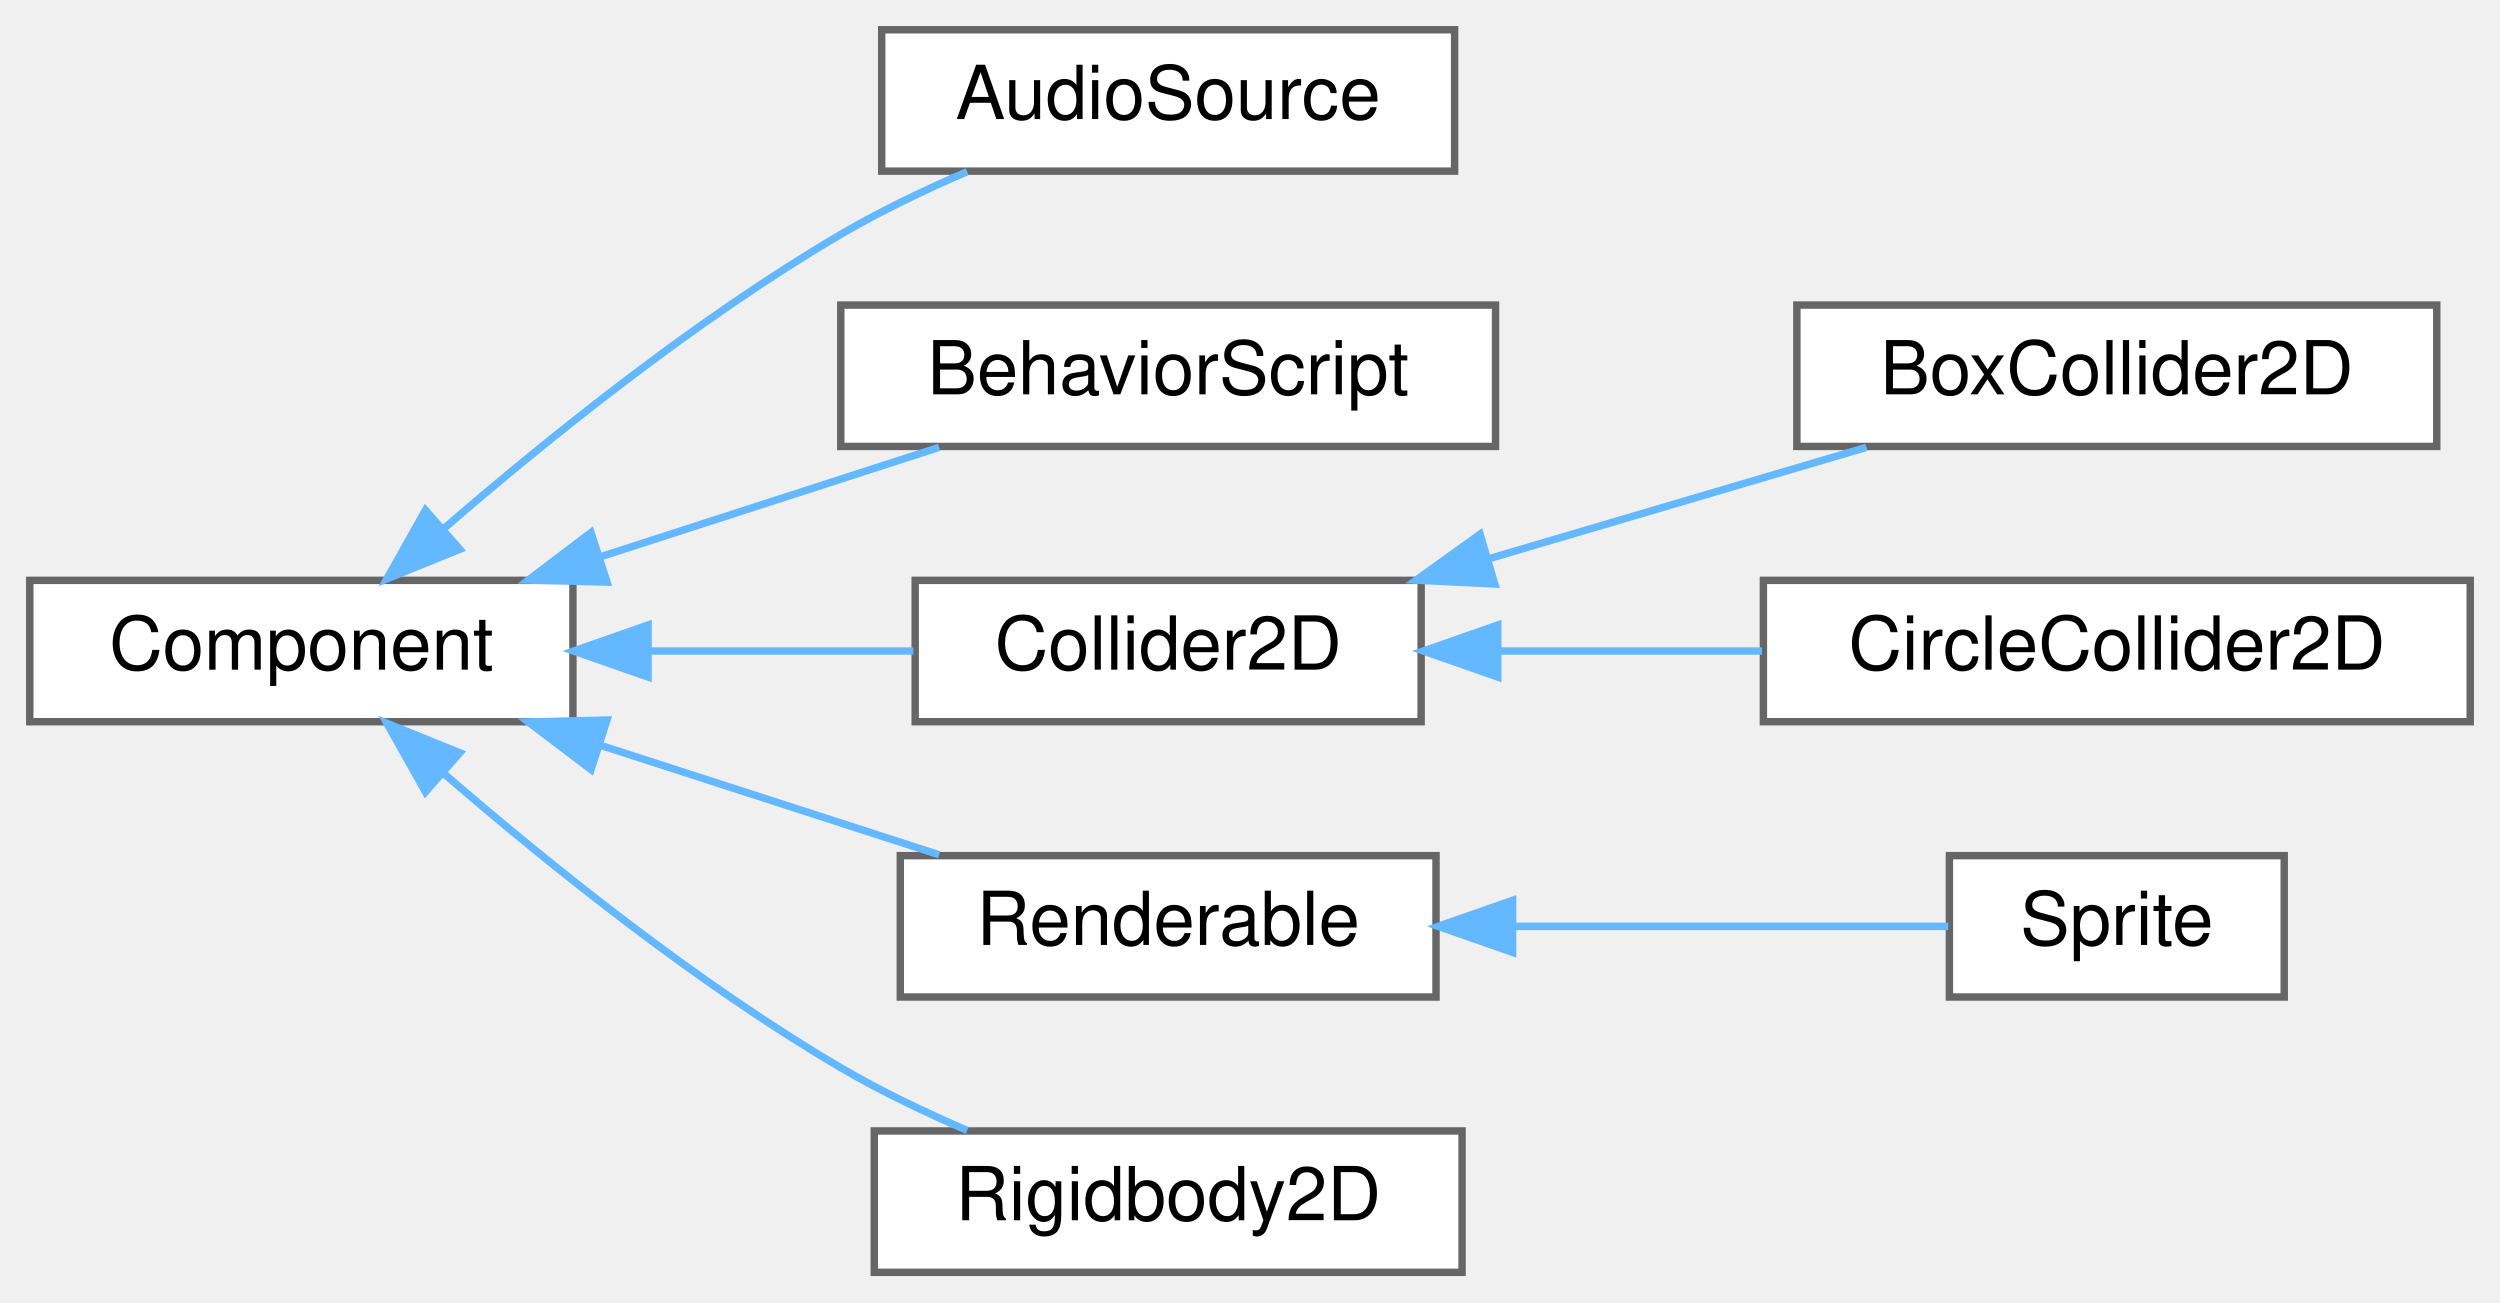
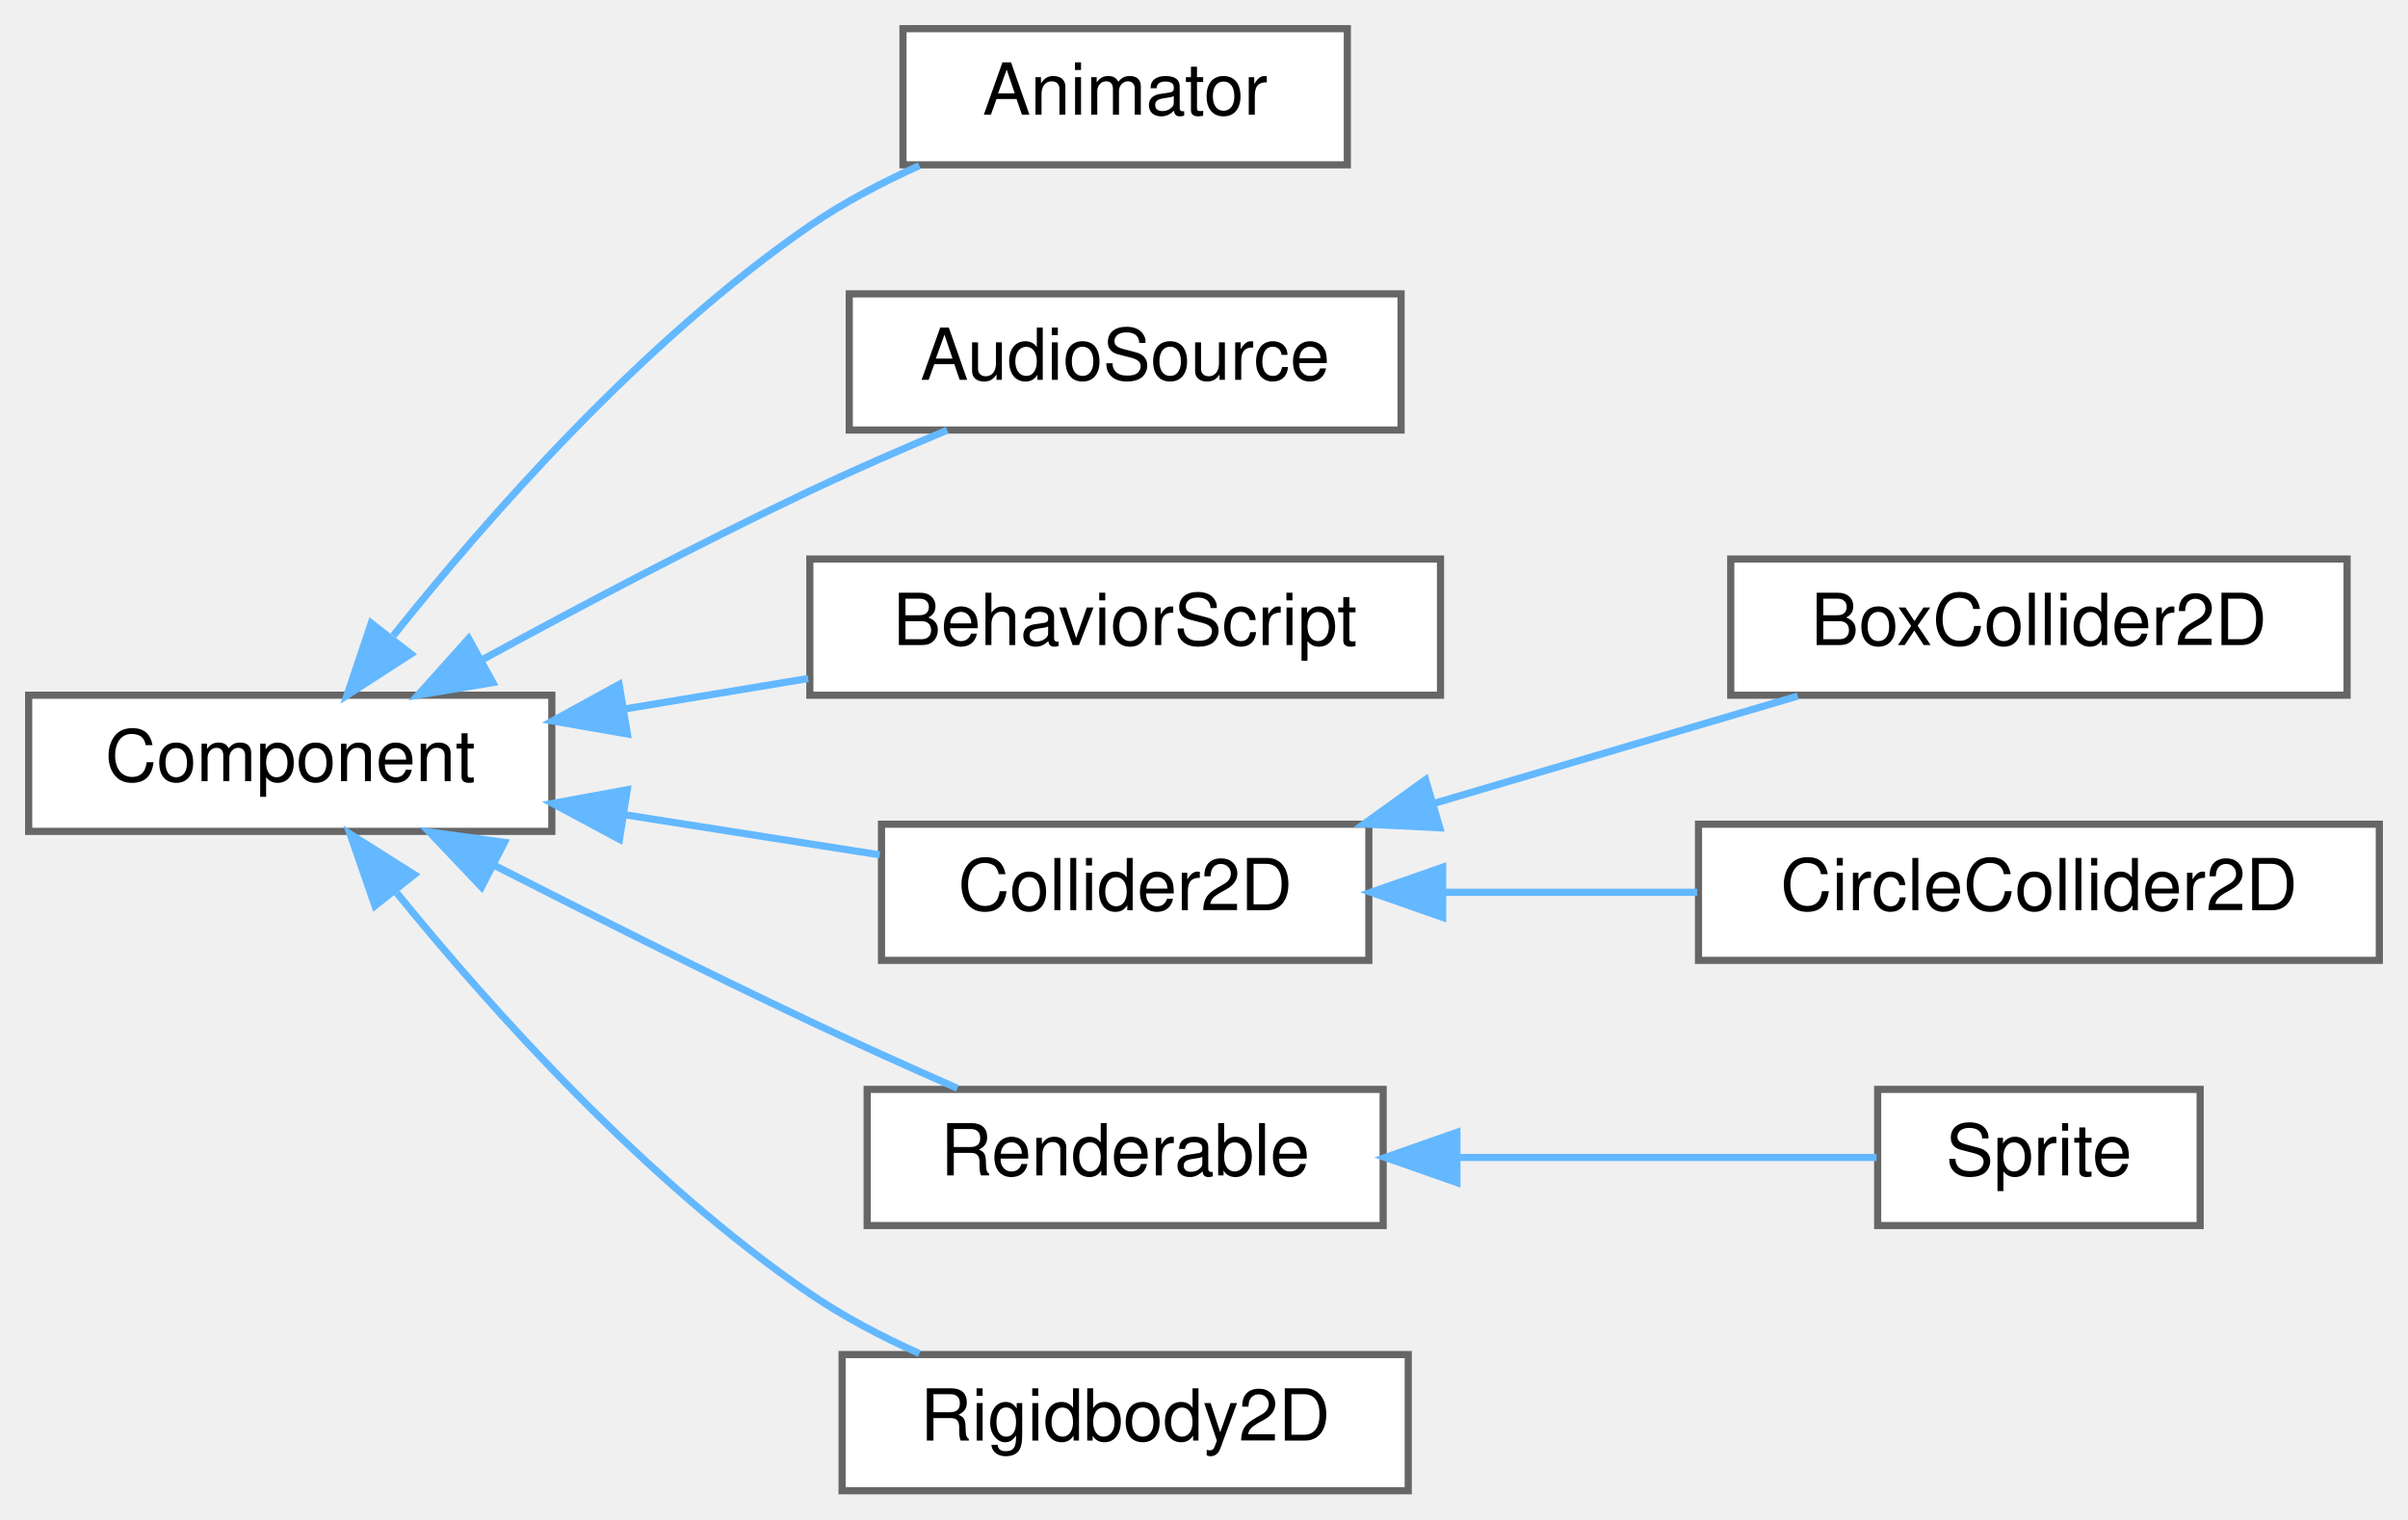
- <svg xmlns="http://www.w3.org/2000/svg" xmlns:xlink="http://www.w3.org/1999/xlink" width="336pt" height="175pt" viewBox="0.00 0.00 336.00 175.00">
-   <g id="graph0" class="graph" transform="scale(1 1) rotate(0) translate(4 171)">
+ <svg xmlns="http://www.w3.org/2000/svg" xmlns:xlink="http://www.w3.org/1999/xlink" width="336pt" height="212pt" viewBox="0.00 0.00 336.00 212.00">
+   <g id="graph0" class="graph" transform="scale(1 1) rotate(0) translate(4 208)">
    <g id="Node000000" class="node">
      <g id="a_Node000000">
        <a xlink:href="class_component.html" target="_top" xlink:title=" ">
-           <polygon fill="white" stroke="#666666" points="73,-93 0,-93 0,-74 73,-74 73,-93" />
-           <text text-anchor="middle" x="36.5" y="-81" font-family="Helvetica,sans-Serif" font-size="10.00">Component</text>
+           <polygon fill="white" stroke="#666666" points="73,-111 0,-111 0,-92 73,-92 73,-111" />
+           <text text-anchor="middle" x="36.5" y="-99" font-family="Helvetica,sans-Serif" font-size="10.00">Component</text>
        </a>
      </g>
    </g>
    <g id="Node000001" class="node">
      <g id="a_Node000001">
+         <a xlink:href="class_animator.html" target="_top" xlink:title=" ">
+           <polygon fill="white" stroke="#666666" points="184,-204 122,-204 122,-185 184,-185 184,-204" />
+           <text text-anchor="middle" x="153" y="-192" font-family="Helvetica,sans-Serif" font-size="10.00">Animator</text>
+         </a>
+       </g>
+     </g>
+     <g id="edge1_Node000000_Node000001" class="edge">
+       <g id="a_edge1_Node000000_Node000001">
+         <a xlink:title=" ">
+           <path fill="none" stroke="#63b8ff" d="M50.89,-119.31C64.13,-135.92 85.74,-160.49 109,-176.5 113.67,-179.71 119,-182.51 124.28,-184.89" />
+           <polygon fill="#63b8ff" stroke="#63b8ff" points="53.33,-116.75 44.43,-111 47.8,-121.04 53.33,-116.75" />
+         </a>
+       </g>
+     </g>
+     <g id="Node000002" class="node">
+       <g id="a_Node000002">
        <a xlink:href="class_audio_source.html" target="_top" xlink:title="Component that plays audio using the AudioService.">
          <polygon fill="white" stroke="#666666" points="191.5,-167 114.5,-167 114.5,-148 191.5,-148 191.5,-167" />
          <text text-anchor="middle" x="153" y="-155" font-family="Helvetica,sans-Serif" font-size="10.00">AudioSource</text>
        </a>
      </g>
    </g>
-     <g id="edge1_Node000000_Node000001" class="edge">
-       <g id="a_edge1_Node000000_Node000001">
+     <g id="edge2_Node000000_Node000002" class="edge">
+       <g id="a_edge2_Node000000_Node000002">
        <a xlink:title=" ">
-           <path fill="none" stroke="#63b8ff" d="M55.79,-100.08C69.68,-112.08 89.63,-128.14 109,-139.5 114.31,-142.61 120.25,-145.46 125.99,-147.93" />
-           <polygon fill="#63b8ff" stroke="#63b8ff" points="57.8,-97.18 47.99,-93.2 53.18,-102.44 57.8,-97.18" />
+           <path fill="none" stroke="#63b8ff" d="M63.45,-116.04C76.9,-123.37 93.67,-132.23 109,-139.5 115.14,-142.41 121.88,-145.35 128.17,-147.98" />
+           <polygon fill="#63b8ff" stroke="#63b8ff" points="64.77,-112.76 54.32,-111.01 61.39,-118.9 64.77,-112.76" />
        </a>
      </g>
    </g>
-     <g id="Node000002" class="node">
-       <g id="a_Node000002">
+     <g id="Node000003" class="node">
+       <g id="a_Node000003">
        <a xlink:href="class_behavior_script.html" target="_top" xlink:title="A Component that wraps a Behavior, allowing it to be attached to GameObjects.">
          <polygon fill="white" stroke="#666666" points="197,-130 109,-130 109,-111 197,-111 197,-130" />
          <text text-anchor="middle" x="153" y="-118" font-family="Helvetica,sans-Serif" font-size="10.00">BehaviorScript</text>
        </a>
      </g>
    </g>
-     <g id="edge2_Node000000_Node000002" class="edge">
-       <g id="a_edge2_Node000000_Node000002">
+     <g id="edge3_Node000000_Node000003" class="edge">
+       <g id="a_edge3_Node000000_Node000003">
        <a xlink:title=" ">
-           <path fill="none" stroke="#63b8ff" d="M76.92,-96.24C91.77,-101.04 108.39,-106.41 122.22,-110.88" />
-           <polygon fill="#63b8ff" stroke="#63b8ff" points="77.58,-92.77 66.99,-93.03 75.43,-99.43 77.58,-92.77" />
+           <path fill="none" stroke="#63b8ff" d="M83.17,-109.08C91.61,-110.48 100.4,-111.94 108.77,-113.33" />
+           <polygon fill="#63b8ff" stroke="#63b8ff" points="83.54,-105.59 73.1,-107.41 82.39,-112.5 83.54,-105.59" />
        </a>
      </g>
    </g>
-     <g id="Node000003" class="node">
-       <g id="a_Node000003">
+     <g id="Node000004" class="node">
+       <g id="a_Node000004">
        <a xlink:href="class_collider2_d.html" target="_top" xlink:title="A 2D collider base that defines the shape and physical properties of a GameObject for collision detec...">
          <polygon fill="white" stroke="#666666" points="187,-93 119,-93 119,-74 187,-74 187,-93" />
          <text text-anchor="middle" x="153" y="-81" font-family="Helvetica,sans-Serif" font-size="10.00">Collider2D</text>
        </a>
      </g>
    </g>
-     <g id="edge3_Node000000_Node000003" class="edge">
-       <g id="a_edge3_Node000000_Node000003">
+     <g id="edge4_Node000000_Node000004" class="edge">
+       <g id="a_edge4_Node000000_Node000004">
        <a xlink:title=" ">
-           <path fill="none" stroke="#63b8ff" d="M83.29,-83.5C95.15,-83.5 107.69,-83.5 118.76,-83.5" />
-           <polygon fill="#63b8ff" stroke="#63b8ff" points="83.1,-80 73.1,-83.5 83.1,-87 83.1,-80" />
+           <path fill="none" stroke="#63b8ff" d="M83.29,-94.3C95.15,-92.44 107.69,-90.47 118.76,-88.72" />
+           <polygon fill="#63b8ff" stroke="#63b8ff" points="82.44,-90.89 73.1,-95.9 83.52,-97.81 82.44,-90.89" />
        </a>
      </g>
    </g>
-     <g id="Node000006" class="node">
-       <g id="a_Node000006">
+     <g id="Node000007" class="node">
+       <g id="a_Node000007">
        <a xlink:href="class_renderable.html" target="_top" xlink:title="Base class for renderable components in the engine.">
          <polygon fill="white" stroke="#666666" points="189,-56 117,-56 117,-37 189,-37 189,-56" />
          <text text-anchor="middle" x="153" y="-44" font-family="Helvetica,sans-Serif" font-size="10.00">Renderable</text>
        </a>
      </g>
    </g>
-     <g id="edge6_Node000000_Node000006" class="edge">
-       <g id="a_edge6_Node000000_Node000006">
+     <g id="edge7_Node000000_Node000007" class="edge">
+       <g id="a_edge7_Node000000_Node000007">
        <a xlink:title=" ">
-           <path fill="none" stroke="#63b8ff" d="M76.92,-70.76C91.77,-65.96 108.39,-60.59 122.22,-56.12" />
-           <polygon fill="#63b8ff" stroke="#63b8ff" points="75.43,-67.57 66.99,-73.97 77.58,-74.23 75.43,-67.57" />
+           <path fill="none" stroke="#63b8ff" d="M64.95,-87.27C78.19,-80.52 94.34,-72.43 109,-65.5 115.64,-62.36 122.93,-59.08 129.59,-56.15" />
+           <polygon fill="#63b8ff" stroke="#63b8ff" points="63.19,-84.24 55.89,-91.92 66.39,-90.47 63.19,-84.24" />
        </a>
      </g>
    </g>
-     <g id="Node000008" class="node">
-       <g id="a_Node000008">
+     <g id="Node000009" class="node">
+       <g id="a_Node000009">
        <a xlink:href="class_rigidbody2_d.html" target="_top" xlink:title="A 2D rigidbody component that adds physics properties to a GameObject.">
          <polygon fill="white" stroke="#666666" points="192.5,-19 113.5,-19 113.5,0 192.5,0 192.5,-19" />
          <text text-anchor="middle" x="153" y="-7" font-family="Helvetica,sans-Serif" font-size="10.00">Rigidbody2D</text>
        </a>
      </g>
    </g>
-     <g id="edge8_Node000000_Node000008" class="edge">
-       <g id="a_edge8_Node000000_Node000008">
+     <g id="edge9_Node000000_Node000009" class="edge">
+       <g id="a_edge9_Node000000_Node000009">
        <a xlink:title=" ">
-           <path fill="none" stroke="#63b8ff" d="M55.79,-66.92C69.68,-54.92 89.63,-38.86 109,-27.5 114.31,-24.39 120.25,-21.54 125.99,-19.07" />
-           <polygon fill="#63b8ff" stroke="#63b8ff" points="53.18,-64.56 47.99,-73.8 57.8,-69.82 53.18,-64.56" />
+           <path fill="none" stroke="#63b8ff" d="M51.37,-83.41C64.68,-67.03 86.1,-43.15 109,-27.5 113.68,-24.3 119.01,-21.51 124.29,-19.14" />
+           <polygon fill="#63b8ff" stroke="#63b8ff" points="48.32,-81.62 44.85,-91.63 53.8,-85.97 48.32,-81.62" />
        </a>
      </g>
    </g>
-     <g id="Node000004" class="node">
-       <g id="a_Node000004">
+     <g id="Node000005" class="node">
+       <g id="a_Node000005">
        <a xlink:href="class_box_collider2_d.html" target="_top" xlink:title="A 2D box collider component that defines a rectangular collision shape for a GameObject.">
          <polygon fill="white" stroke="#666666" points="323.5,-130 237.5,-130 237.5,-111 323.5,-111 323.5,-130" />
          <text text-anchor="middle" x="280.5" y="-118" font-family="Helvetica,sans-Serif" font-size="10.00">BoxCollider2D</text>
        </a>
      </g>
    </g>
-     <g id="edge4_Node000003_Node000004" class="edge">
-       <g id="a_edge4_Node000003_Node000004">
+     <g id="edge5_Node000004_Node000005" class="edge">
+       <g id="a_edge5_Node000004_Node000005">
        <a xlink:title=" ">
          <path fill="none" stroke="#63b8ff" d="M196.28,-95.96C212.78,-100.83 231.41,-106.32 246.85,-110.88" />
          <polygon fill="#63b8ff" stroke="#63b8ff" points="196.9,-92.5 186.32,-93.03 194.92,-99.21 196.9,-92.5" />
        </a>
      </g>
    </g>
-     <g id="Node000005" class="node">
-       <g id="a_Node000005">
+     <g id="Node000006" class="node">
+       <g id="a_Node000006">
        <a xlink:href="class_circle_collider2_d.html" target="_top" xlink:title="A 2D circle collider component that defines a circular collision shape for a GameObject.">
          <polygon fill="white" stroke="#666666" points="328,-93 233,-93 233,-74 328,-74 328,-93" />
          <text text-anchor="middle" x="280.5" y="-81" font-family="Helvetica,sans-Serif" font-size="10.00">CircleCollider2D</text>
        </a>
      </g>
    </g>
-     <g id="edge5_Node000003_Node000005" class="edge">
-       <g id="a_edge5_Node000003_Node000005">
+     <g id="edge6_Node000004_Node000006" class="edge">
+       <g id="a_edge6_Node000004_Node000006">
        <a xlink:title=" ">
          <path fill="none" stroke="#63b8ff" d="M197.47,-83.5C208.88,-83.5 221.24,-83.5 232.81,-83.5" />
          <polygon fill="#63b8ff" stroke="#63b8ff" points="197.3,-80 187.3,-83.5 197.3,-87 197.3,-80" />
        </a>
      </g>
    </g>
-     <g id="Node000007" class="node">
-       <g id="a_Node000007">
+     <g id="Node000008" class="node">
+       <g id="a_Node000008">
        <a xlink:href="class_sprite.html" target="_top" xlink:title="Component that represents a 2D sprite to be rendered. The Sprite component holds a reference to a Tex...">
          <polygon fill="white" stroke="#666666" points="303,-56 258,-56 258,-37 303,-37 303,-56" />
          <text text-anchor="middle" x="280.5" y="-44" font-family="Helvetica,sans-Serif" font-size="10.00">Sprite</text>
        </a>
      </g>
    </g>
-     <g id="edge7_Node000006_Node000007" class="edge">
-       <g id="a_edge7_Node000006_Node000007">
+     <g id="edge8_Node000007_Node000008" class="edge">
+       <g id="a_edge8_Node000007_Node000008">
        <a xlink:title=" ">
          <path fill="none" stroke="#63b8ff" d="M199.43,-46.5C219.35,-46.5 241.8,-46.5 257.85,-46.5" />
          <polygon fill="#63b8ff" stroke="#63b8ff" points="199.29,-43 189.29,-46.5 199.29,-50 199.29,-43" />
        </a>
      </g>
    </g>
  </g>
</svg>
